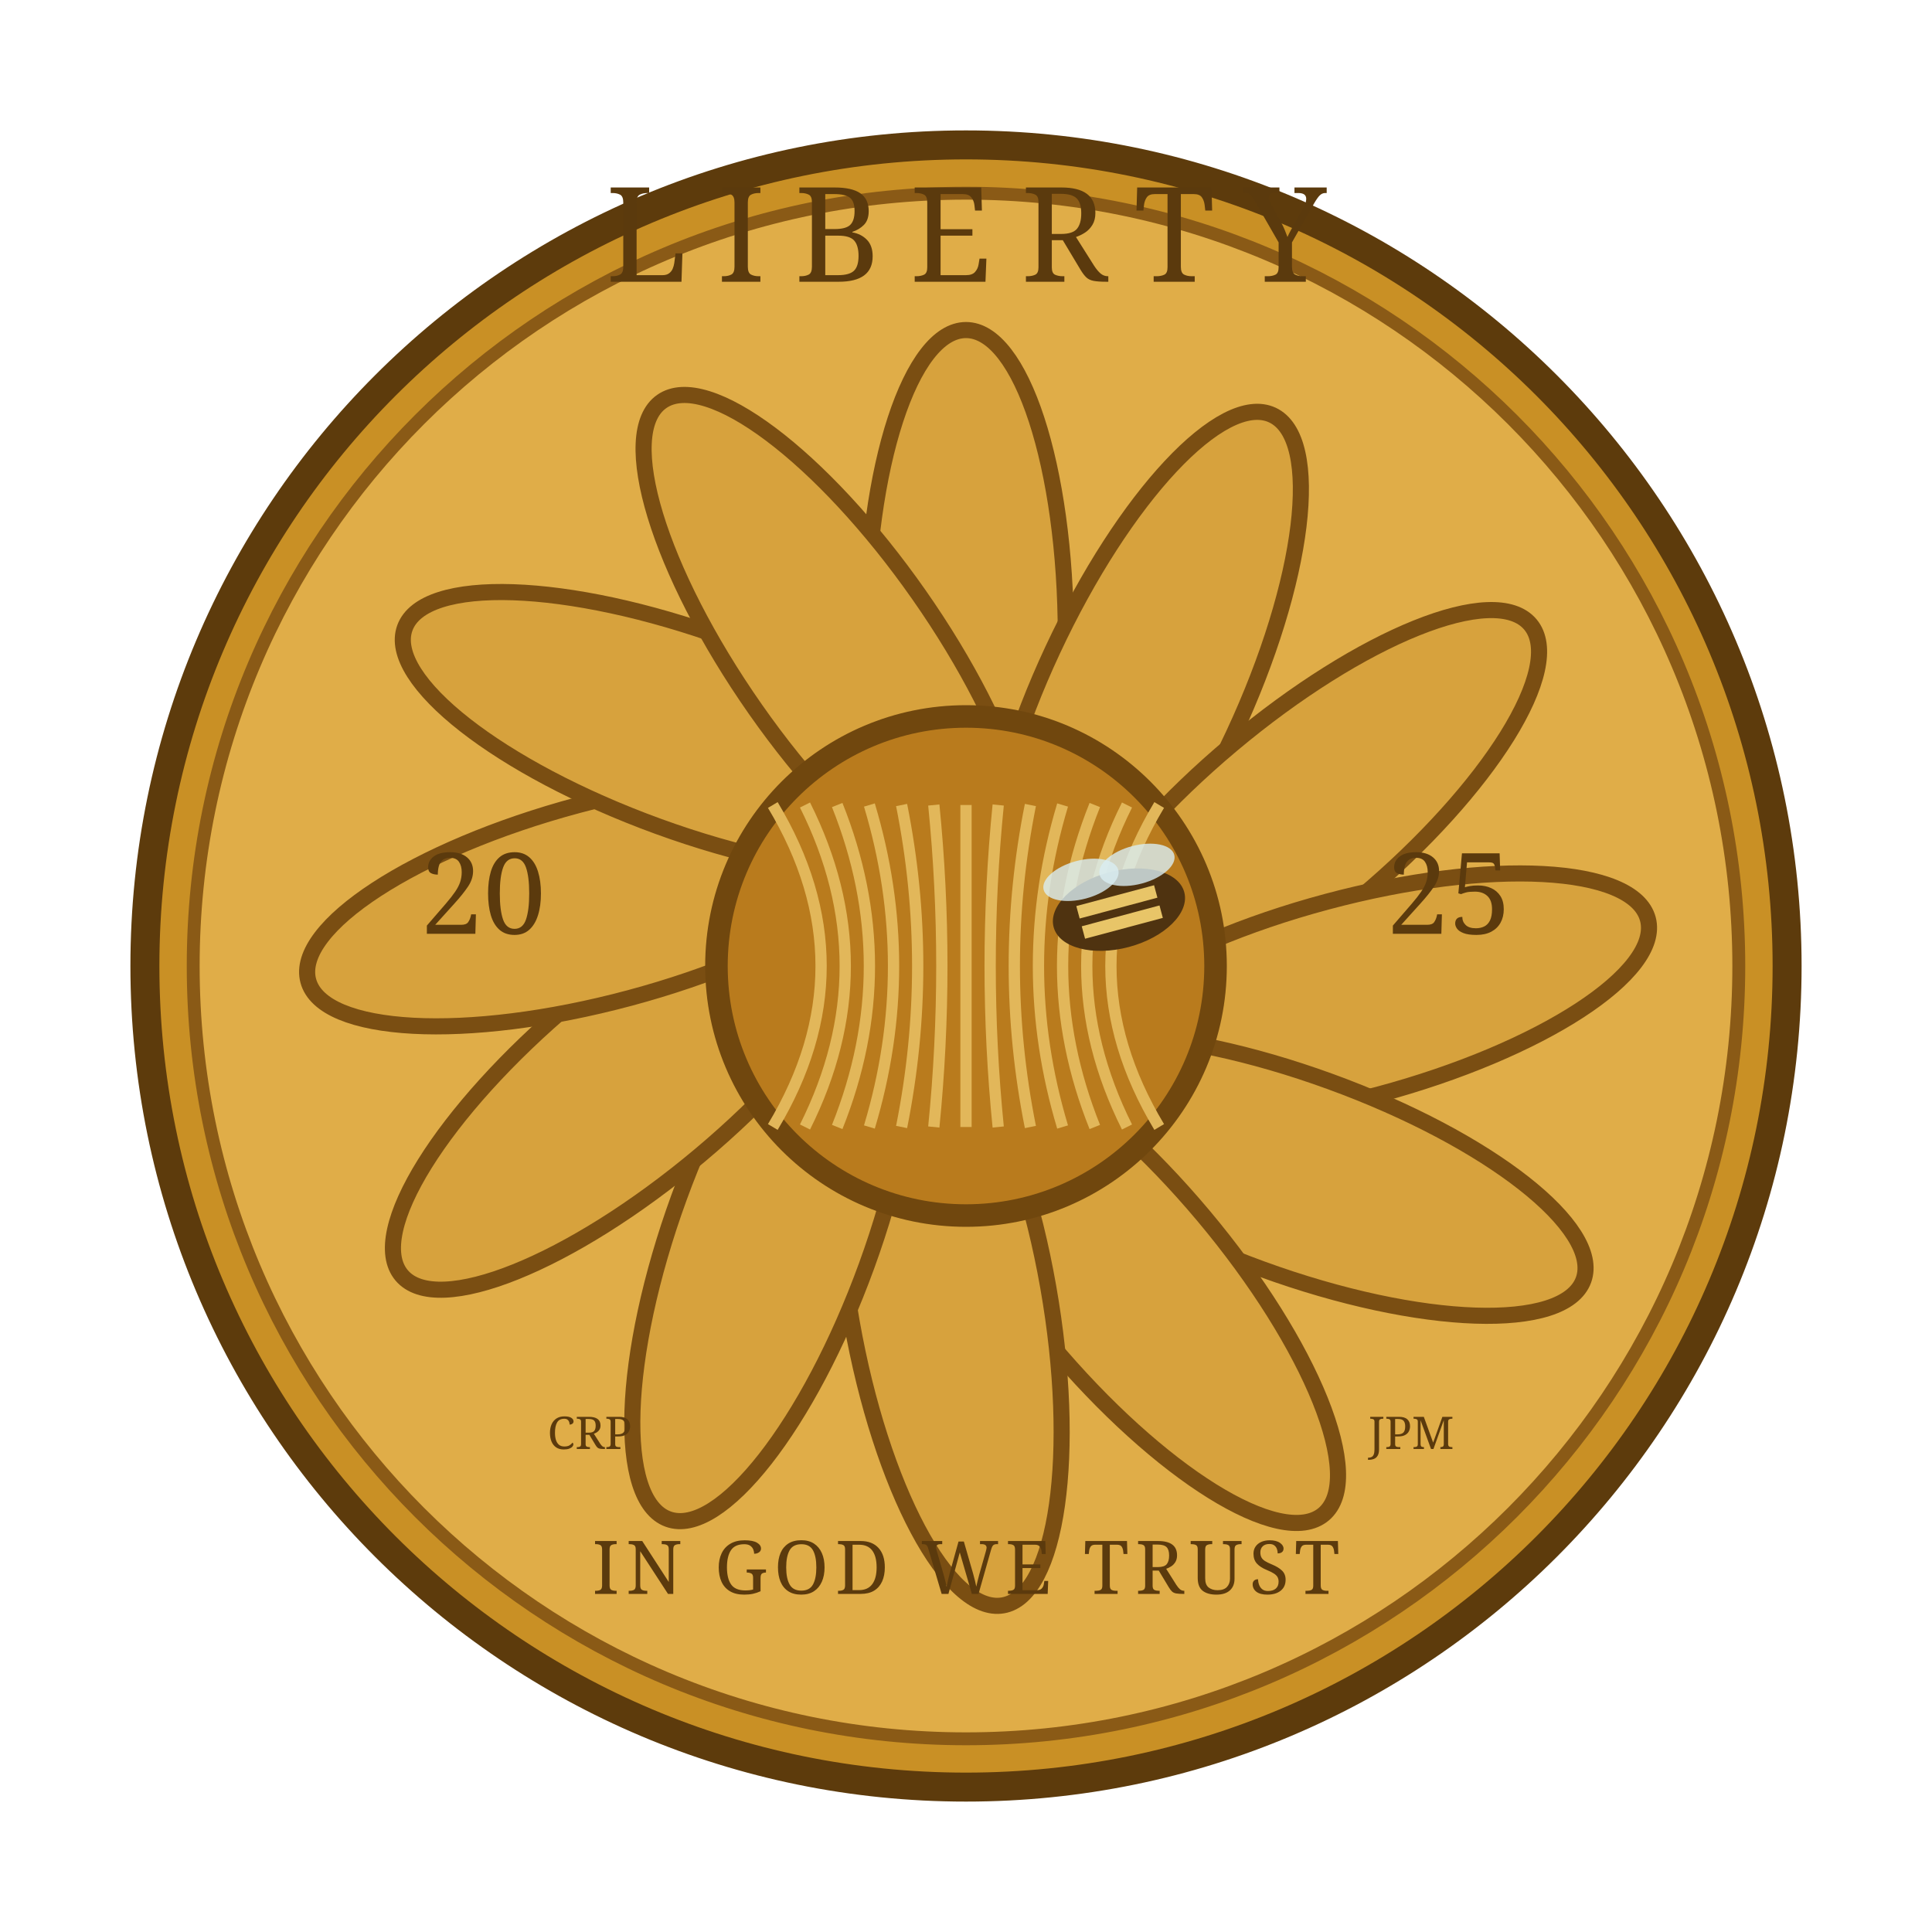
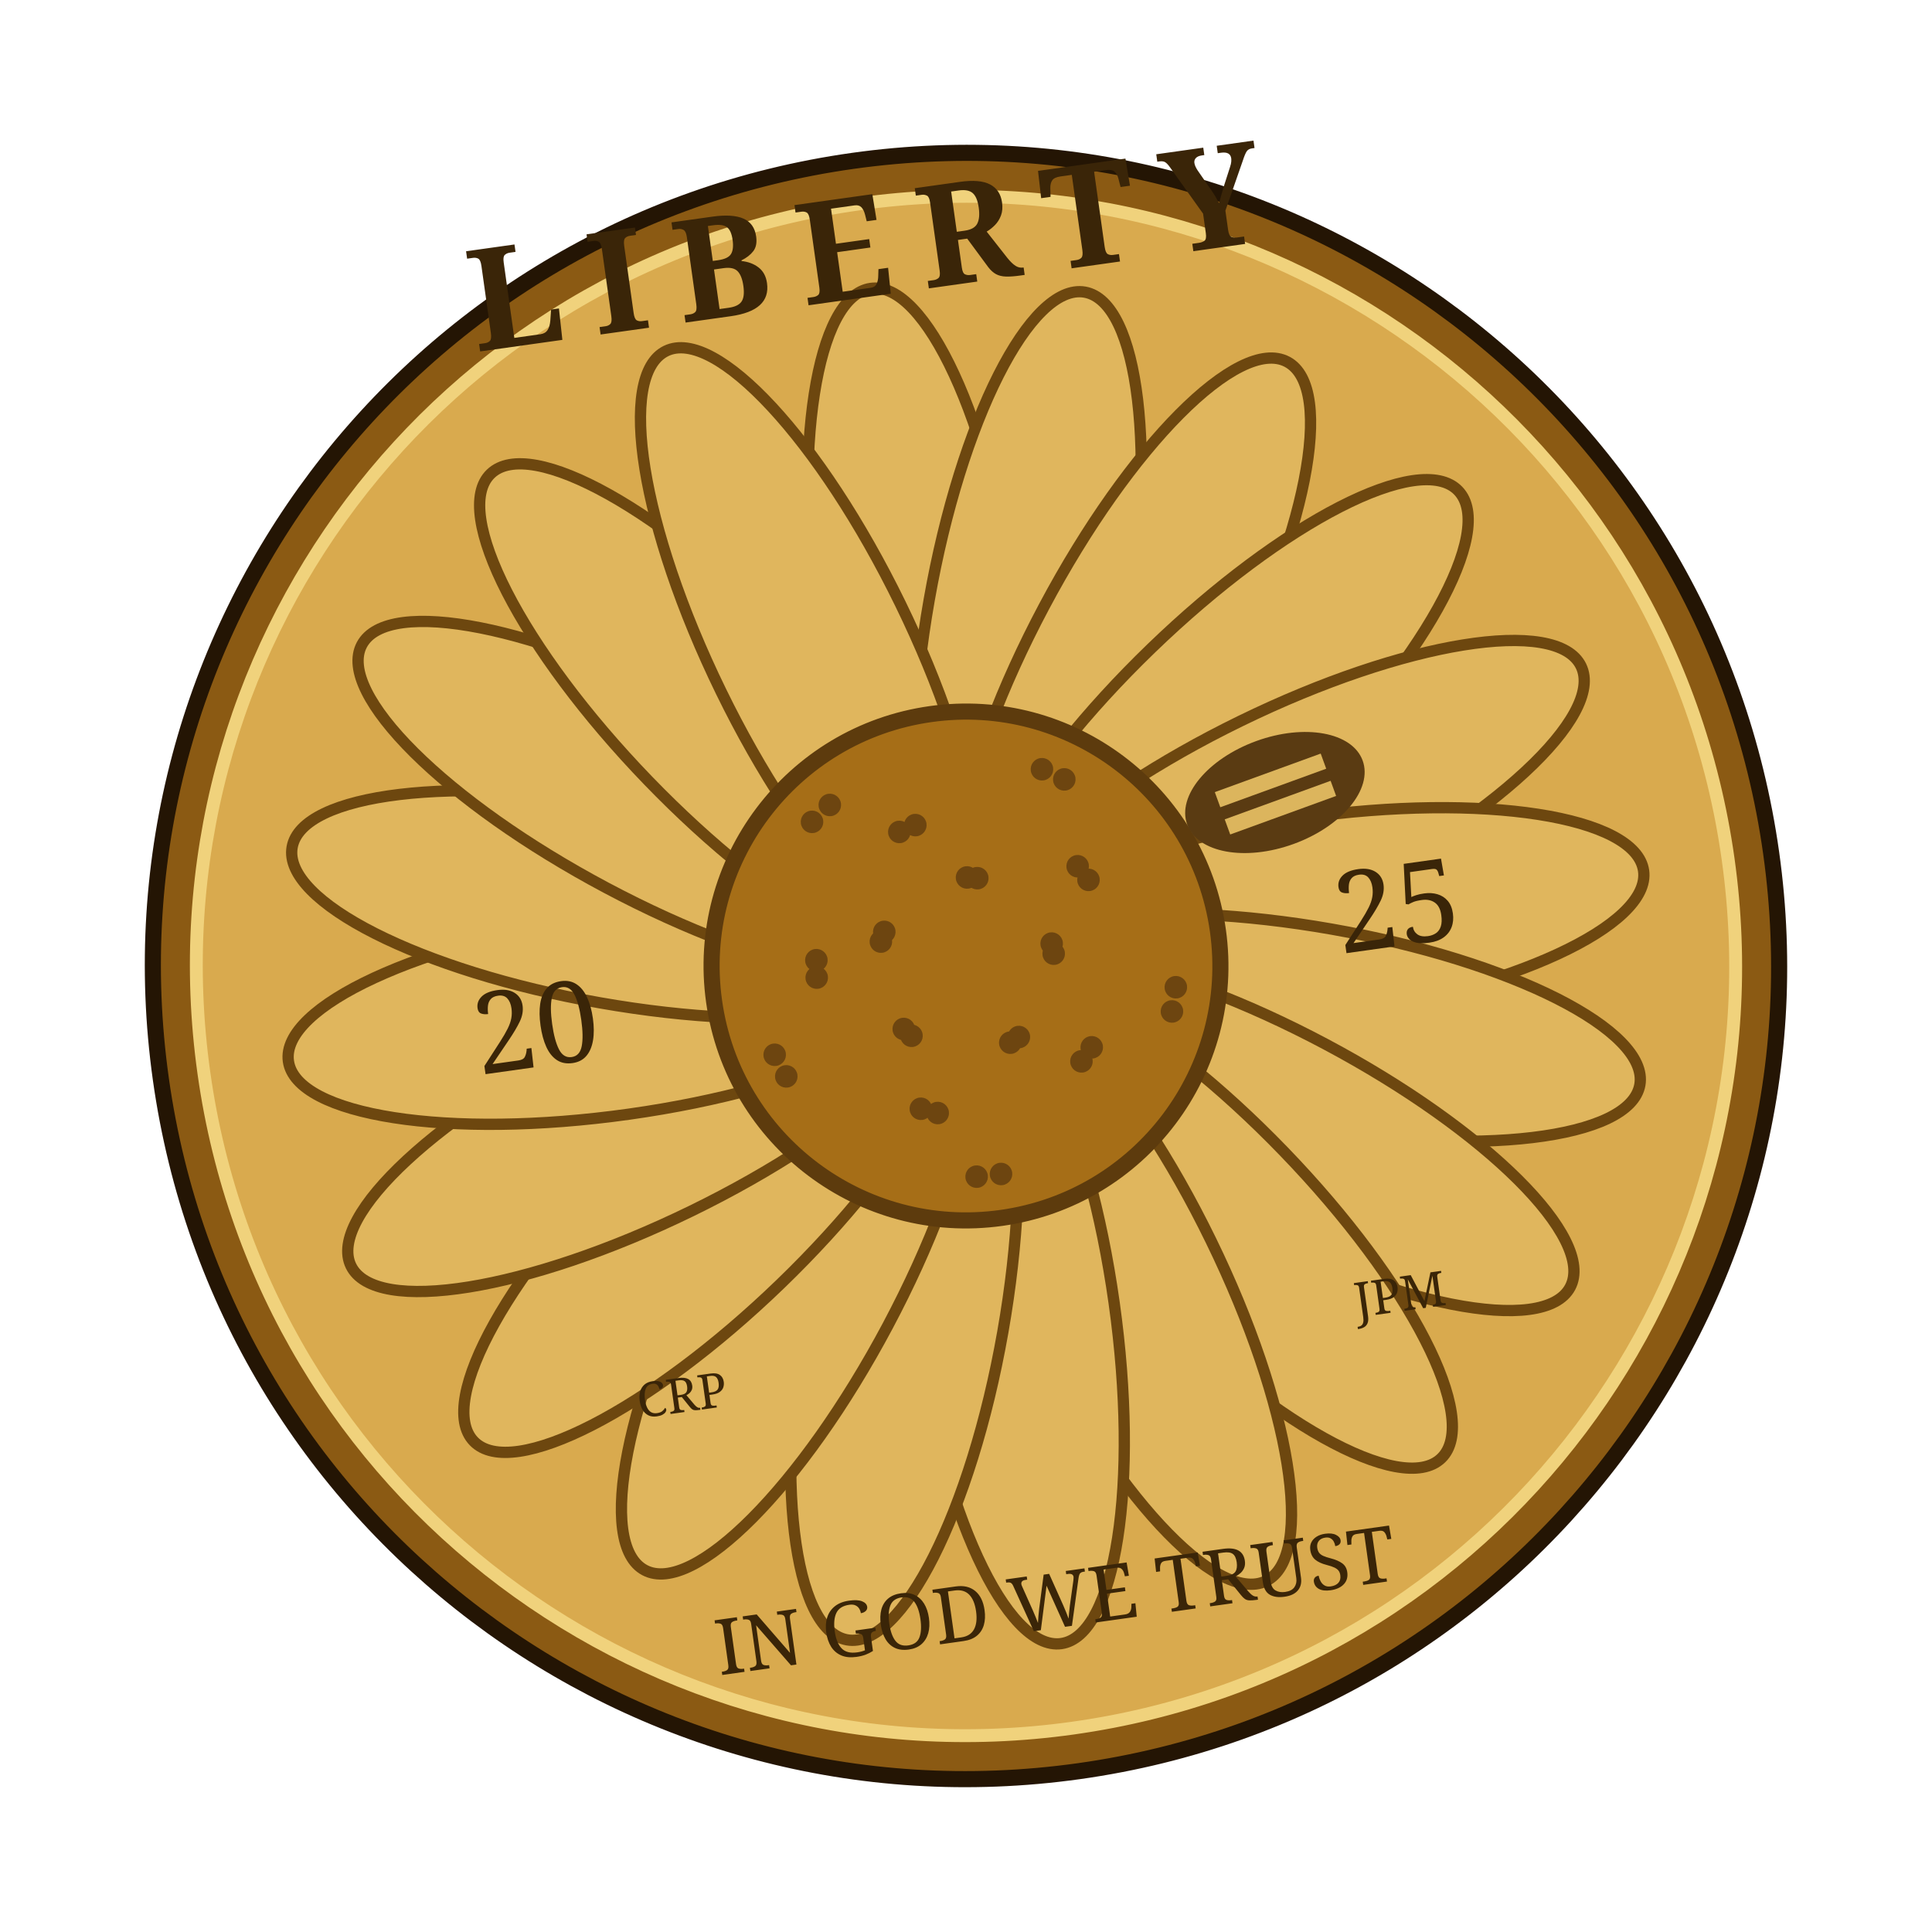
- <svg xmlns="http://www.w3.org/2000/svg" width="1200" height="1200" viewBox="0 0 1200 1200">
+ <svg xmlns="http://www.w3.org/2000/svg" width="1200" height="1200">
  <rect width="1200" height="1200" fill="white" />
-   <circle cx="600" cy="600" r="510" fill="#c99025" stroke="#5d3b0c" stroke-width="18" />
-   <circle cx="600" cy="600" r="480" fill="#e0ad48" stroke="#8a5a16" stroke-width="8" />
-   <g transform="translate(600 600)">
-     <g stroke="#7a4e12" stroke-width="10" fill="#d7a23d">
-       <ellipse cx="0" cy="-205" rx="62" ry="190" />
-       <ellipse cx="110" cy="-170" rx="62" ry="190" transform="rotate(25 110 -170)" />
-       <ellipse cx="205" cy="-90" rx="62" ry="190" transform="rotate(50 205 -90)" />
-       <ellipse cx="240" cy="20" rx="62" ry="190" transform="rotate(75 240 20)" />
-       <ellipse cx="205" cy="130" rx="62" ry="190" transform="rotate(110 205 130)" />
-       <ellipse cx="100" cy="195" rx="62" ry="190" transform="rotate(140 100 195)" />
-       <ellipse cx="-10" cy="210" rx="62" ry="190" transform="rotate(170 -10 210)" />
-       <ellipse cx="-120" cy="165" rx="62" ry="190" transform="rotate(200 -120 165)" />
-       <ellipse cx="-205" cy="70" rx="62" ry="190" transform="rotate(230 -205 70)" />
-       <ellipse cx="-225" cy="-40" rx="62" ry="190" transform="rotate(255 -225 -40)" />
-       <ellipse cx="-170" cy="-145" rx="62" ry="190" transform="rotate(290 -170 -145)" />
-       <ellipse cx="-80" cy="-195" rx="62" ry="190" transform="rotate(325 -80 -195)" />
+   <g transform="rotate(-8 600 600)">
+     <circle cx="600" cy="600" r="505" fill="#8b5a13" stroke="#241504" stroke-width="10" />
+     <circle cx="600" cy="600" r="478" fill="#d9aa4e" stroke="#f0d27c" stroke-width="8" />
+     <g fill="#e0b65d" stroke="#6d470f" stroke-width="7">
+       <ellipse cx="600" cy="380" rx="62" ry="205" transform="rotate(0 600 600)" />
+       <ellipse cx="600" cy="380" rx="62" ry="205" transform="rotate(18 600 600)" />
+       <ellipse cx="600" cy="380" rx="62" ry="205" transform="rotate(36 600 600)" />
+       <ellipse cx="600" cy="380" rx="62" ry="205" transform="rotate(54 600 600)" />
+       <ellipse cx="600" cy="380" rx="62" ry="205" transform="rotate(72 600 600)" />
+       <ellipse cx="600" cy="380" rx="62" ry="205" transform="rotate(90 600 600)" />
+       <ellipse cx="600" cy="380" rx="62" ry="205" transform="rotate(108 600 600)" />
+       <ellipse cx="600" cy="380" rx="62" ry="205" transform="rotate(126 600 600)" />
+       <ellipse cx="600" cy="380" rx="62" ry="205" transform="rotate(144 600 600)" />
+       <ellipse cx="600" cy="380" rx="62" ry="205" transform="rotate(162 600 600)" />
+       <ellipse cx="600" cy="380" rx="62" ry="205" transform="rotate(180 600 600)" />
+       <ellipse cx="600" cy="380" rx="62" ry="205" transform="rotate(198 600 600)" />
+       <ellipse cx="600" cy="380" rx="62" ry="205" transform="rotate(216 600 600)" />
+       <ellipse cx="600" cy="380" rx="62" ry="205" transform="rotate(234 600 600)" />
+       <ellipse cx="600" cy="380" rx="62" ry="205" transform="rotate(252 600 600)" />
+       <ellipse cx="600" cy="380" rx="62" ry="205" transform="rotate(270 600 600)" />
+       <ellipse cx="600" cy="380" rx="62" ry="205" transform="rotate(288 600 600)" />
+       <ellipse cx="600" cy="380" rx="62" ry="205" transform="rotate(306 600 600)" />
+       <ellipse cx="600" cy="380" rx="62" ry="205" transform="rotate(324 600 600)" />
+       <ellipse cx="600" cy="380" rx="62" ry="205" transform="rotate(342 600 600)" />
    </g>
-     <circle cx="0" cy="0" r="155" fill="#b97b1d" stroke="#70470e" stroke-width="14" />
-     <g fill="none" stroke="#e2b75a" stroke-width="7">
-       <path d="M-120 -100 Q -60 0 -120 100" />
-       <path d="M-100 -100 Q -50 0 -100 100" />
-       <path d="M-80 -100 Q -40 0 -80 100" />
-       <path d="M-60 -100 Q -30 0 -60 100" />
-       <path d="M-40 -100 Q -20 0 -40 100" />
-       <path d="M-20 -100 Q -10 0 -20 100" />
-       <path d="M0 -100 Q 0 0 0 100" />
-       <path d="M20 -100 Q 10 0 20 100" />
-       <path d="M40 -100 Q 20 0 40 100" />
-       <path d="M60 -100 Q 30 0 60 100" />
-       <path d="M80 -100 Q 40 0 80 100" />
-       <path d="M100 -100 Q 50 0 100 100" />
-       <path d="M120 -100 Q 60 0 120 100" />
+     <circle cx="600" cy="600" r="158" fill="#a66e17" stroke="#5d3b0d" stroke-width="10" />
+     <circle cx="655" cy="600" r="7" fill="#6d4510" />
+     <circle cx="662.763" cy="668.628" r="7" fill="#6d4510" />
+     <circle cx="588.33" cy="730.479" r="7" fill="#6d4510" />
+     <circle cx="556.268" cy="633.355" r="7" fill="#6d4510" />
+     <circle cx="508.476" cy="583.496" r="7" fill="#6d4510" />
+     <circle cx="530.15" cy="489.176" r="7" fill="#6d4510" />
+     <circle cx="614.544" cy="546.958" r="7" fill="#6d4510" />
+     <circle cx="682.781" cy="557.618" r="7" fill="#6d4510" />
+     <circle cx="722.749" cy="645.757" r="7" fill="#6d4510" />
+     <circle cx="620.604" cy="650.995" r="7" fill="#6d4510" />
+     <circle cx="559.882" cy="683.902" r="7" fill="#6d4510" />
+     <circle cx="474.65" cy="638.059" r="7" fill="#6d4510" />
+     <circle cx="552.691" cy="571.948" r="7" fill="#6d4510" />
+     <circle cx="581.016" cy="508.958" r="7" fill="#6d4510" />
+     <circle cx="676.587" cy="493.72" r="7" fill="#6d4510" />
+     <circle cx="654.628" cy="593.614" r="7" fill="#6d4510" />
+     <circle cx="670.307" cy="660.876" r="7" fill="#6d4510" />
+     <circle cx="603.558" cy="730.952" r="7" fill="#6d4510" />
+     <circle cx="560.437" cy="638.207" r="7" fill="#6d4510" />
+     <circle cx="507.179" cy="594.234" r="7" fill="#6d4510" />
+     <circle cx="517.755" cy="498.036" r="7" fill="#6d4510" />
+     <circle cx="608.287" cy="545.628" r="7" fill="#6d4510" />
+     <circle cx="677.3" cy="548.293" r="7" fill="#6d4510" />
+     <circle cx="727.231" cy="631.196" r="7" fill="#6d4510" />
+     <circle cx="626.385" cy="648.258" r="7" fill="#6d4510" />
+     <circle cx="569.895" cy="687.993" r="7" fill="#6d4510" />
+     <circle cx="479.917" cy="652.356" r="7" fill="#6d4510" />
+     <circle cx="549.754" cy="577.631" r="7" fill="#6d4510" />
+     <circle cx="570.574" cy="511.778" r="7" fill="#6d4510" />
+     <circle cx="663.729" cy="485.546" r="7" fill="#6d4510" />
+     <g transform="translate(805 520) rotate(-12)">
+       <ellipse rx="58" ry="34" fill="#5a3b12" />
+       <path d="M-35-8H35M-35 10H35" stroke="#dcb55d" stroke-width="10" />
    </g>
-     <g transform="translate(95 -35) rotate(-15)">
-       <ellipse cx="0" cy="0" rx="42" ry="24" fill="#4f3310" />
-       <path d="M-25-5 L25-5 M-25 8 L25 8" stroke="#e8c568" stroke-width="8" />
-       <ellipse cx="-18" cy="-24" rx="24" ry="12" fill="#d9edf2" opacity=".8" />
-       <ellipse cx="18" cy="-24" rx="24" ry="12" fill="#d9edf2" opacity=".8" />
-     </g>
-     <text x="0" y="-425" text-anchor="middle" font-size="82" font-family="Georgia" fill="#5b3a0d" letter-spacing="18">LIBERTY</text>
-     <text x="-300" y="-20" text-anchor="middle" font-size="70" font-family="Georgia" fill="#5b3a0d">20</text>
-     <text x="300" y="-20" text-anchor="middle" font-size="70" font-family="Georgia" fill="#5b3a0d">25</text>
-     <text x="0" y="390" text-anchor="middle" font-size="46" font-family="Georgia" fill="#5b3a0d" letter-spacing="4">IN GOD WE TRUST</text>
-     <text x="-260" y="300" font-size="28" font-family="Georgia" fill="#5b3a0d">CRP</text>
-     <text x="250" y="300" font-size="28" font-family="Georgia" fill="#5b3a0d">JPM</text>
+     <text x="600" y="180" text-anchor="middle" font-family="Georgia" font-size="88" font-weight="700" letter-spacing="18" fill="#3a2508">LIBERTY</text>
+     <text x="330" y="625" text-anchor="middle" font-family="Georgia" font-size="70" fill="#3a2508">20</text>
+     <text x="870" y="625" text-anchor="middle" font-family="Georgia" font-size="70" fill="#3a2508">25</text>
+     <text x="600" y="1015" text-anchor="middle" font-family="Georgia" font-size="48" fill="#3a2508">IN GOD WE TRUST</text>
+     <text x="360" y="850" font-family="Georgia" font-size="30" fill="#3a2508">CRP</text>
+     <text x="810" y="850" font-family="Georgia" font-size="30" fill="#3a2508">JPM</text>
  </g>
</svg>
